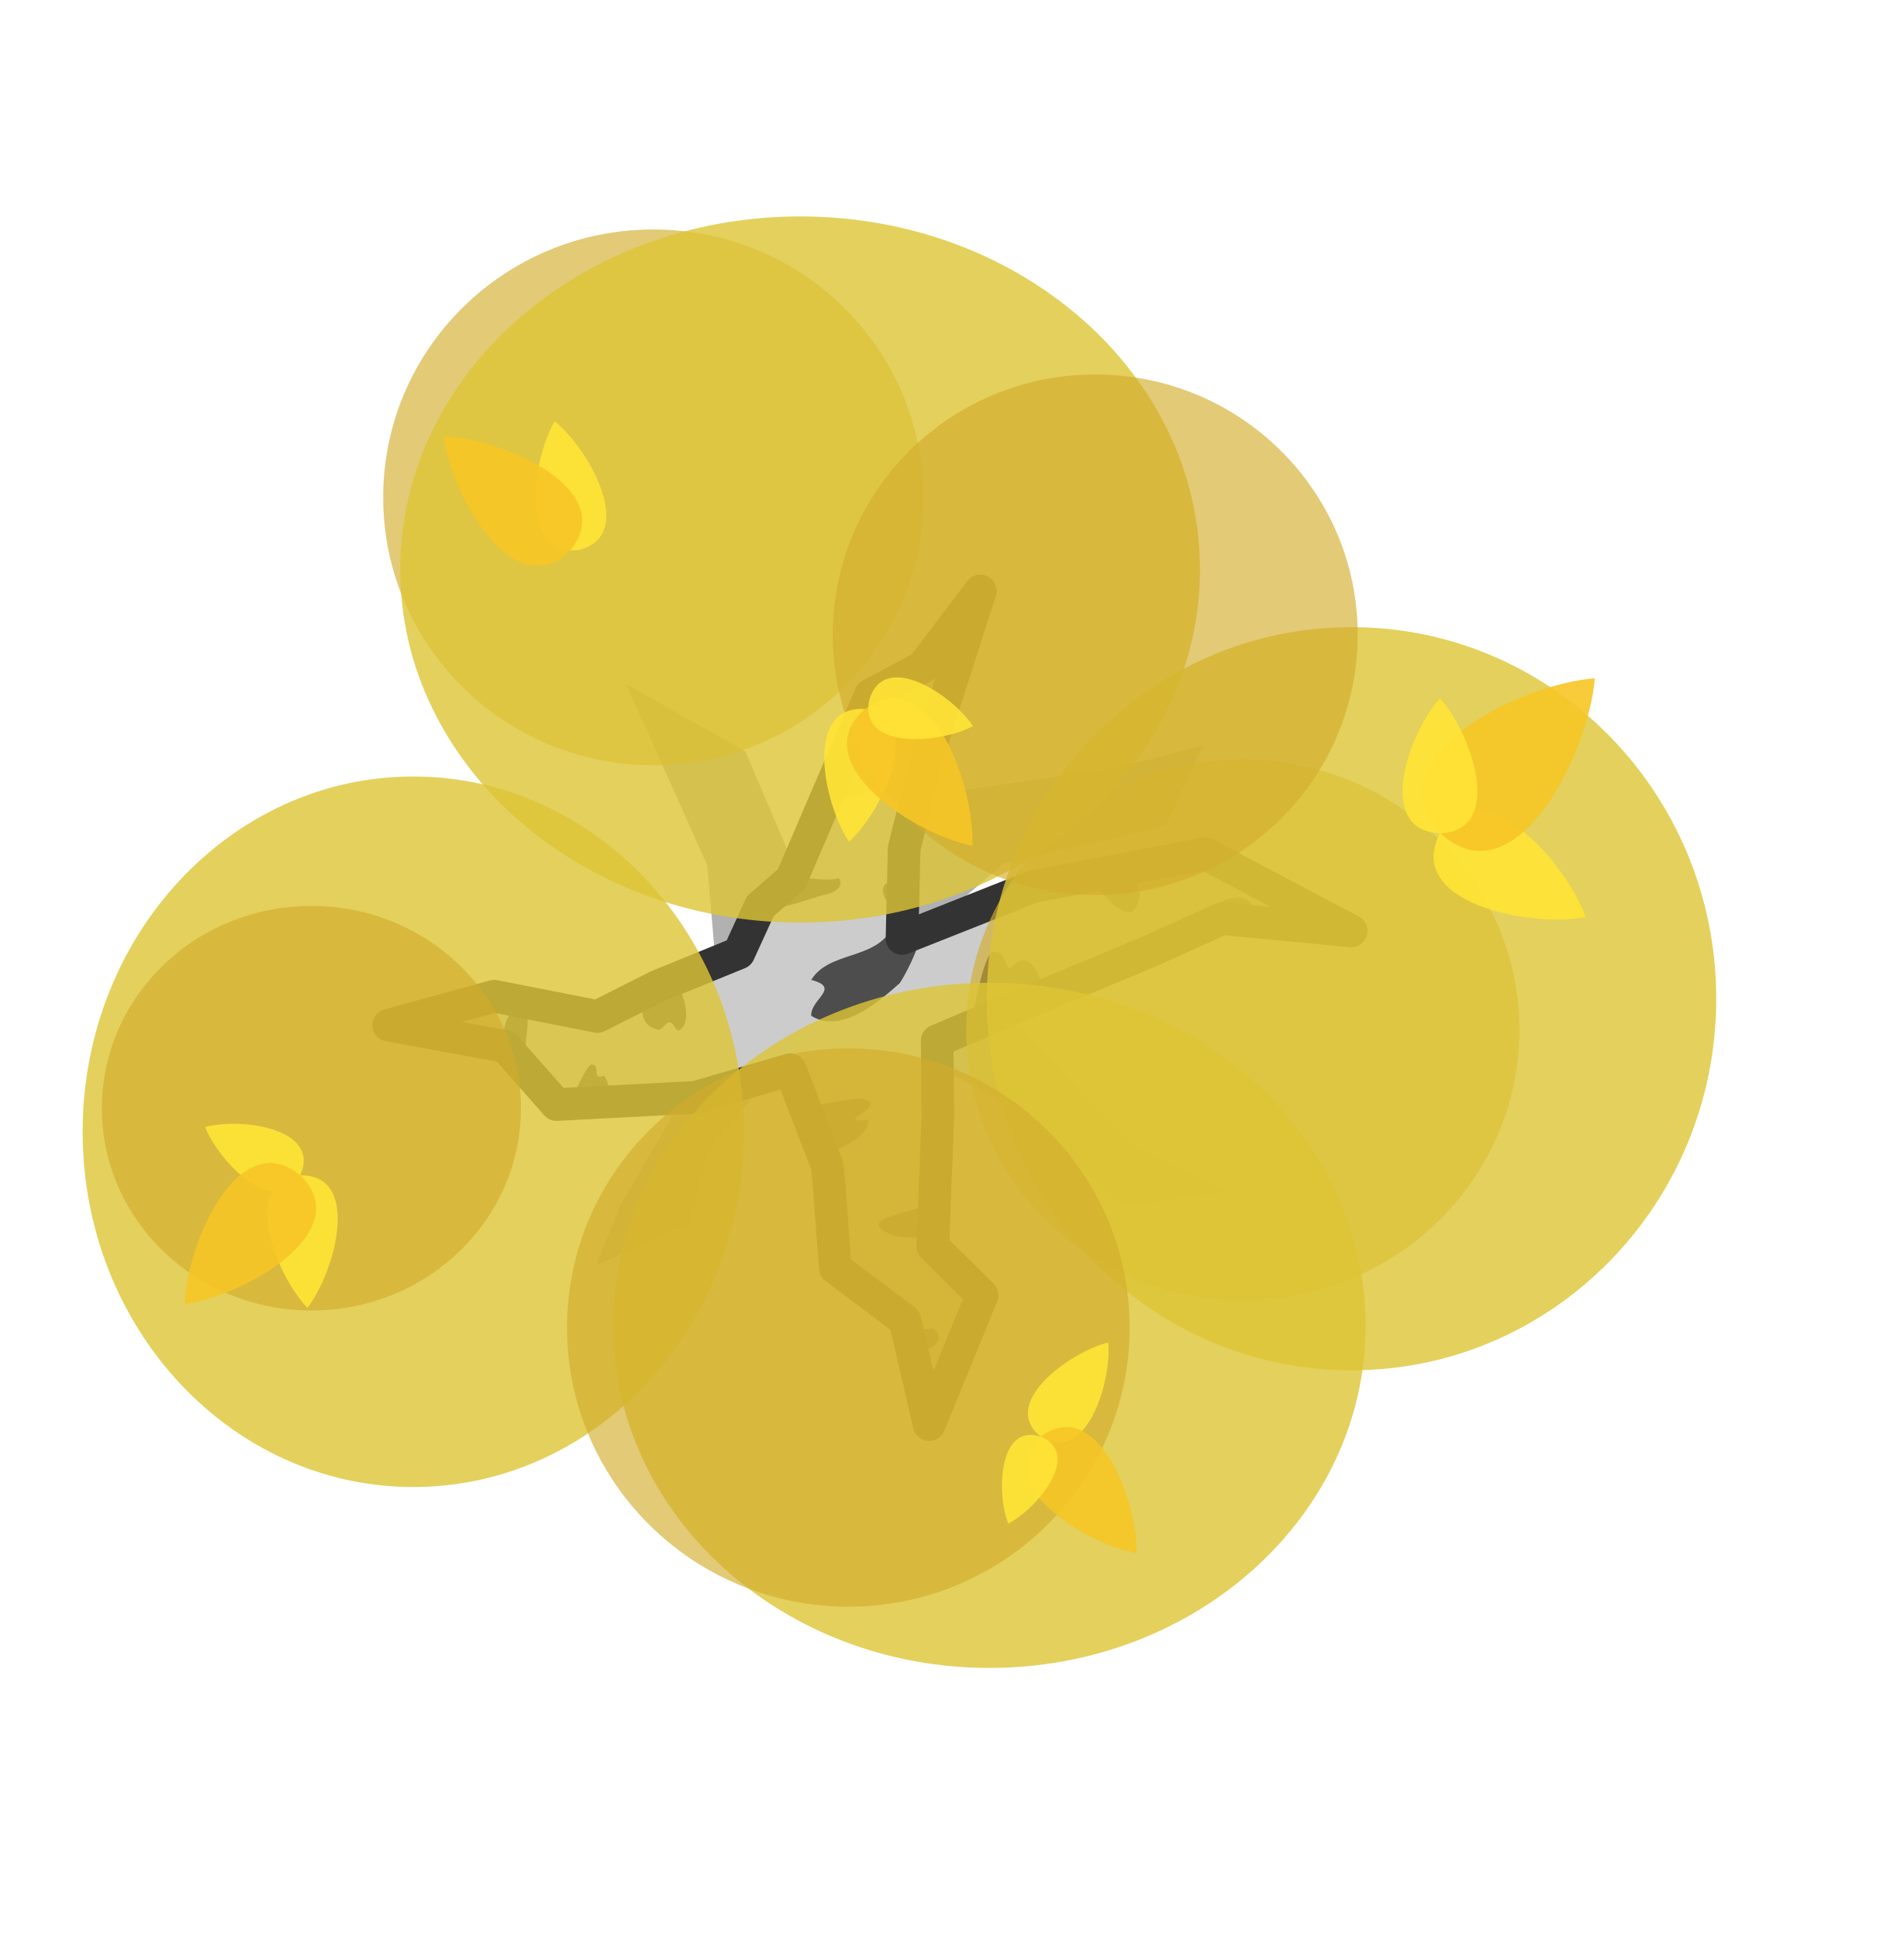
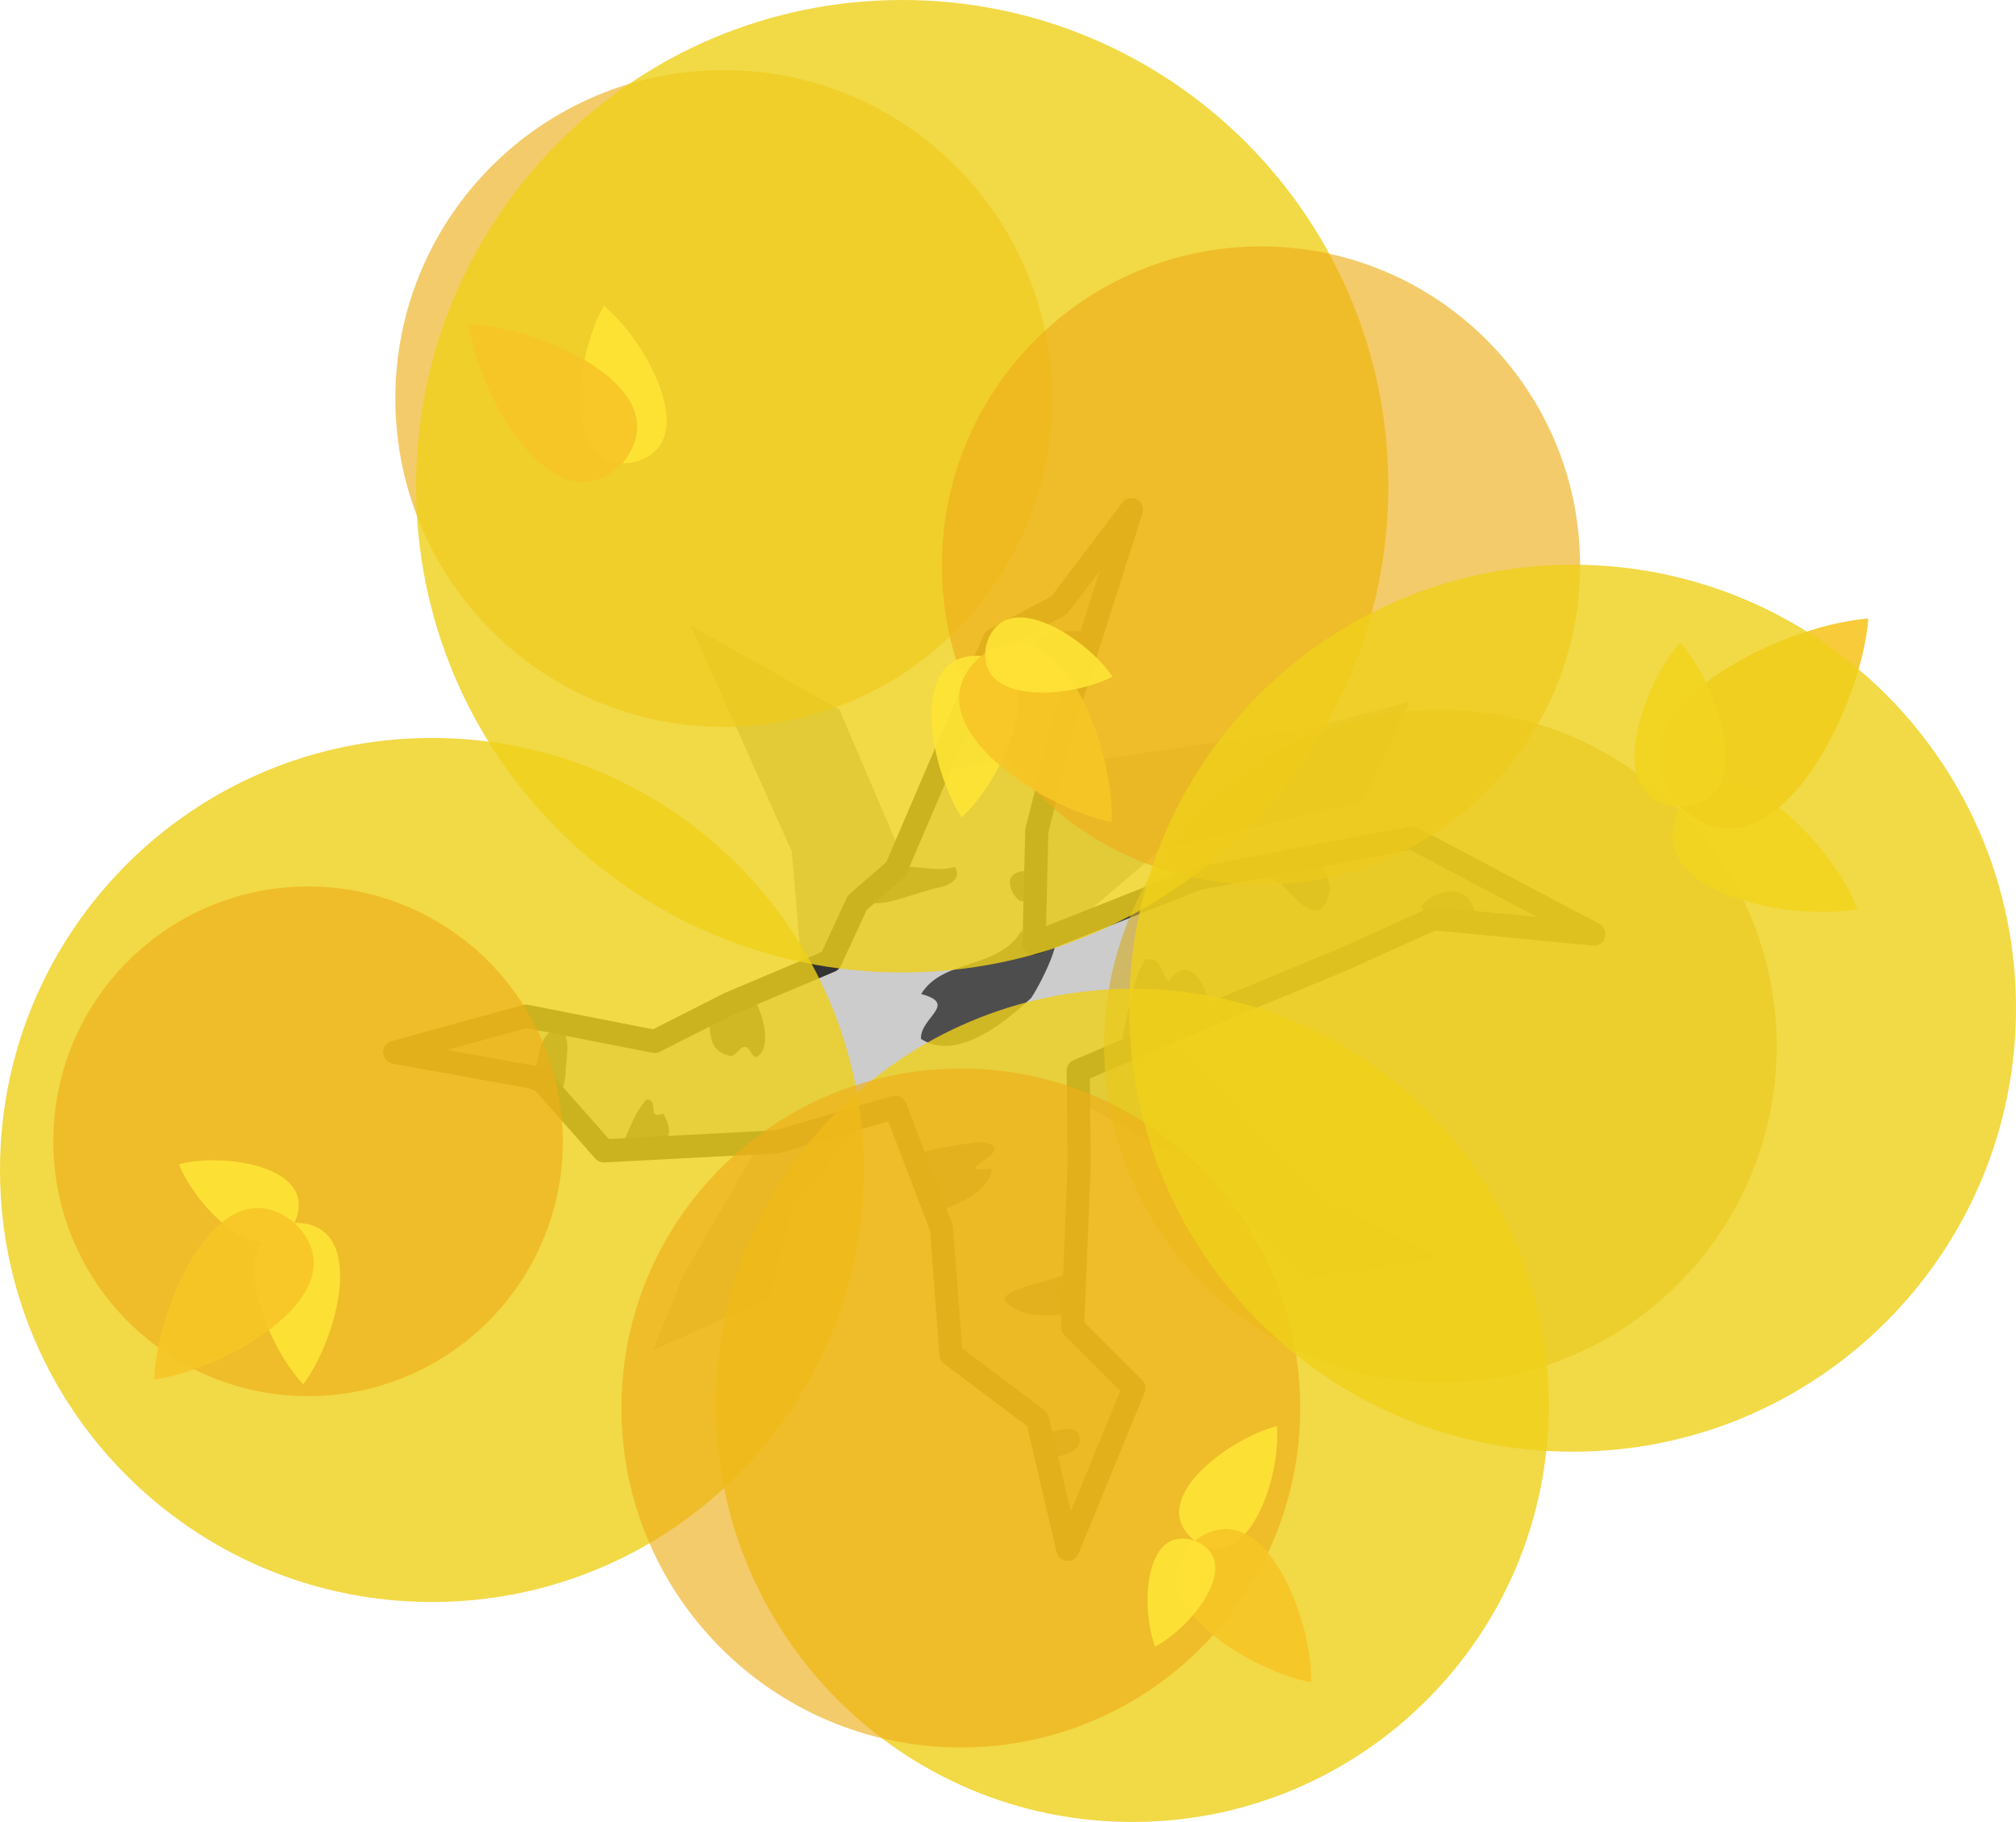
- <svg xmlns="http://www.w3.org/2000/svg" version="1.1" id="svg706" x="0px" y="0px" viewBox="0 0 525 534.6" style="enable-background:new 0 0 525 534.6;" xml:space="preserve">
-   <style type="text/css">
+ <svg xmlns="http://www.w3.org/2000/svg" version="1.1" id="svg706" x="0px" y="0px" viewBox="0 0 457.4 413.3" xml:space="preserve" width="457.4" height="413.3">
+   <defs id="defs51" />
+   <style type="text/css" id="style2">
	.st0{opacity:0.9;fill:#A9A9A9;enable-background:new    ;}
	.st1{fill:#CCCCCC;}
	.st2{fill:#4D4D4D;}
	.st3{fill:none;stroke:#333333;stroke-width:9;stroke-linejoin:round;stroke-miterlimit:60.472;}
- 	.st4{opacity:0.8;fill:#D2AD2C;fill-opacity:0.804;enable-background:new    ;}
- 	.st5{opacity:0.95;fill:#DEC535;fill-opacity:0.846;enable-background:new    ;}
- 	.st6{fill:#FFE436;fill-opacity:0.898;}
- 	.st7{fill:#F6C626;fill-opacity:0.903;}
+ 	.st4{opacity:0.8;fill:#EDAE1A;fill-opacity:0.804;enable-background:new    ;}
+ 	.st5{opacity:0.8;fill:#D2AD2C;fill-opacity:0.804;enable-background:new    ;}
+ 	.st6{opacity:0.95;fill:#F0D01A;fill-opacity:0.846;enable-background:new    ;}
+ 	.st7{fill:#FFE436;fill-opacity:0.898;}
+ 	.st8{fill:#F6C626;fill-opacity:0.903;}
</style>
-   <path id="path2" class="st0" d="M171.1,332.6l32.1-55.6l-5.6-8.8l-2.5-29.5  l-22.4-50l32.9,18.6l14.6,34.2l9.1,13.7l31.7-36.5l48-7.1l22.9-6l-10.4,22.2l-44.6,10.4l-35.3,30.3l39.8,14.6l30.8,32.9l26.3,12.7  l-29,4.3l-25-24.6l-24.4-13.5l-44.8-1.5l-19.9,23.8l-5.2,20.3l-25.8,11.6L171.1,332.6z" />
-   <path id="path4" class="st1" d="M203.8,262.9l5.9-12.9l8.6-7.5l21.8-50.8l14.4-7.7l15.9-21l-14.6,45.6l-6.4,25.4l-0.6,24.9  l36.1-14.3l47.5-9.1l40.3,21.3l-35.6-3.4l-19.9,9l-28.6,11.9l-30.1,12.8l0.2,20.8l-1.4,35.9l13.6,13.5l-14.6,35.7l-6.7-28.8  l-19.2-14.4l-2.1-27.9l-10.3-26.8l-26.2,7.6l-38.3,2l-14.1-16l-32.2-5.9l29.1-8l28.5,5.6l16.7-8.4L203.8,262.9z" />
-   <g id="g18" transform="translate(112.9707,-119.0938)">
-     <path id="path18857" class="st1" d="M234.6-71.7" />
-     <path id="path18859" class="st1" d="M234.6-71.7" />
-     <path id="path18861" class="st1" d="M234.6-71.7" />
-     <path id="path18863" class="st1" d="M234.6-71.7" />
-     <path id="path17" class="st2" d="M143.8,485.6c-4.2,0.3-6.5,1.1-3.7,3.9c-7.6,3.4,6.7,3.3,5.8-1.9   C145.9,486.6,144.9,485.6,143.8,485.6z" />
-     <path id="path16" class="st2" d="M144.5,450.3c-3.4,3.5-23.1,4.6-11.5,9.4c3,1.2,14.2,1.6,11.8-2.4   C144.6,455.1,144.5,452.1,144.5,450.3z" />
-     <path id="path15" class="st2" d="M124.2,422.1c-3.9,0.3-15.8,2.3-15.2,3.4c0.4,3.8,6.3,11.2,2,12.5c5.4-0.3,15.8-5,15.6-10.1   C115.5,429.4,134,423.6,124.2,422.1L124.2,422.1z" />
-     <path id="path14" class="st2" d="M50.1,412.7c-2.9,2.5-5.6,11.7-7,12.6c6.5,0.4,15.2-1.8,10.6-9.5   C49.9,417.3,53.1,412.9,50.1,412.7z" />
-     <path id="path13" class="st2" d="M30.2,397.1c-4.9,1.2-3.9,9.1-6.1,13.3c4.4,1.2,7.3,4.5,8-3.7C32.1,404.1,34,397.9,30.2,397.1z" />
-     <path id="path11" class="st2" d="M73.2,389.9c0.5,3.6-13.5,2.4-9.2,5.8c0.1,5.5,1.7,6.7,4.5,7.4c1.2,0.3,2-2.1,3.3-2   c1.1,0.1,1.6,2.7,2.6,2.2C78.4,401.1,75.1,391.3,73.2,389.9L73.2,389.9z" />
-     <path id="path10" class="st2" d="M160.4,381.8c-2.9,3.9-4.8,17.3-5.3,18.6c6.8,0.8,15.5-4.6,19.2-5.4c2.3,2-1.7-17.8-8.7-8.6   C163.8,384.8,164.3,380.9,160.4,381.8z" />
-     <path id="path9" class="st2" d="M133.1,375.2c-4.8,8.8-17.4,6.2-22.3,14.2c8.4,2.2-0.3,5.3,0,9.9c8,5.1,18.4-3.6,24.4-9   c2.4-3.5,9.7-18.4,2-12.3C134.1,378.6,133.6,377.6,133.1,375.2L133.1,375.2z" />
-     <path id="path8" class="st2" d="M228,366.8c-4.2-0.1-10.5,5.1-2.1,4.7c4.4,1.4,11,5.3,6.5-2.6C231.5,367.2,229.7,366.6,228,366.8z" />
-     <path id="path7" class="st2" d="M198.2,359c1.2,5.6-19.8,0.1-8.1,5.5c3.5,3.5,9.4,11.2,11.3,1.8C201.2,364,200.1,360.2,198.2,359   L198.2,359z" />
-     <path id="path6" class="st2" d="M134.4,362.1c-8.4,0-0.3,10.4-0.5,5.4C134,365.8,135,363.6,134.4,362.1z" />
-     <path id="path5" class="st2" d="M118.4,361.3c-6.1,2-16.4-3.9-16.9,5c-6.4,6.9,10.3,0,13.1-0.4C116.7,365.5,120.1,364,118.4,361.3   L118.4,361.3z" />
-     <path id="path3" class="st2" d="M123.7,330.8c-7.6-1.2-12.5,11.8-1.8,7.9C128.8,338.5,134.6,331.2,123.7,330.8z" />
-     <path id="path18369" class="st2" d="M146.6,309.2c-5.6-1-12.3,1.8-11,5.1c-6.2,4.1,10.9,5.6,10-1   C145.4,312.6,148.9,308.6,146.6,309.2z" />
+   <path d="m 155.013,289.334 32.87,-56.961 -5.676,-9.012 -2.572,-30.249 -22.935,-51.213 33.767,19.067 14.98,35.085 9.332,14.003 32.467,-37.451 49.152,-7.248 23.457,-6.164 -10.655,22.708 -45.653,10.655 -36.179,30.999 40.82,15.02 31.529,33.764 26.973,13.039 -29.691,4.403 -25.643,-25.153 -25.068,-13.849 -45.86,-1.552 -20.411,24.391 -5.385,20.831 -26.482,11.825 z" fill="#5b3e24" id="path2-6" style="opacity:0.9;fill:#a9a9a9;fill-opacity:1;stroke-width:1" />
+   <g id="g7546" transform="translate(528.237,-49.31701)">
+     <path d="m -339.831,267.284 6.095,-13.185 8.757,-7.619 22.299,-52.021 14.785,-7.877 16.374,-21.66 -14.919,46.775 -6.566,26.063 -0.615,25.55 37.015,-14.66 48.713,-9.28 41.285,21.826 -36.454,-3.489 -20.356,9.212 -29.312,12.139 -30.867,13.159 0.204,21.303 -1.481,36.831 13.904,13.853 -14.999,36.557 -6.896,-29.469 -19.611,-14.737 -2.148,-28.597 -10.497,-27.483 -26.838,7.852 -39.262,2.057 -14.498,-16.408 -32.957,-5.967 29.782,-8.172 29.192,5.716 17.101,-8.658 z" fill="#6d4a2c" stroke="#1b1917" stroke-width="8.958" stroke-miterlimit="16" stroke-linejoin="round" id="path4-6" style="fill:#cccccc;fill-opacity:1;stroke:none;stroke-width:6.028;stroke-miterlimit:16;stroke-dasharray:none;stroke-opacity:1" />
+     <path style="fill:#4d4d4d;fill-opacity:1;stroke-width:0.014" d="m -285.495,373.469 c -4.359,0.273 -6.68,1.107 -3.732,3.953 -7.776,3.469 6.886,3.419 5.953,-1.91 -0.092,-1.121 -1.093,-2.039 -2.22,-2.042 z" id="path17-2" />
+     <path style="fill:#4d4d4d;fill-opacity:1;stroke-width:0.014" d="m -284.746,337.193 c -3.511,3.535 -23.72,4.732 -11.776,9.663 3.067,1.284 14.6,1.585 12.106,-2.419 -0.271,-2.336 -0.347,-5.311 -0.33,-7.244 z" id="path16-0" />
+     <path style="fill:#4d4d4d;fill-opacity:1;stroke-width:0.014" d="m -305.602,308.371 c -3.967,0.322 -16.203,2.331 -15.622,3.511 0.429,3.885 6.493,11.499 2.079,12.769 5.587,-0.269 16.136,-5.106 15.912,-10.314 -11.314,1.518 7.709,-4.51 -2.369,-5.966 z" id="path15-0" />
+     <path style="fill:#4d4d4d;fill-opacity:1;stroke-width:0.014" d="m -381.47,298.702 c -3.048,2.601 -5.747,11.993 -7.154,12.937 6.695,0.426 15.578,-1.821 10.834,-9.709 -3.892,1.489 -0.71,-3.03 -3.68,-3.229 z" id="path14-2" />
+     <path style="fill:#4d4d4d;fill-opacity:1;stroke-width:0.014" d="m -401.858,282.693 c -5.031,1.178 -3.935,9.287 -6.248,13.641 4.523,1.243 7.455,4.608 8.221,-3.73 -0.122,-2.706 1.818,-9.087 -1.973,-9.911 z" id="path13-3" />
+     <path style="fill:#4d4d4d;fill-opacity:1;stroke-width:0.014" d="m -357.825,275.36 c 0.558,3.686 -13.848,2.434 -9.413,5.873 0.044,5.645 1.751,6.887 4.631,7.596 1.287,0.317 2.087,-2.148 3.408,-2.046 1.155,0.089 1.644,2.764 2.669,2.224 4.042,-2.131 0.696,-12.229 -1.295,-13.647 z" id="path11-7" />
+     <path style="fill:#4d4d4d;fill-opacity:1;stroke-width:0.014" d="m -268.422,267.017 c -2.993,3.947 -4.937,17.732 -5.423,19.112 6.941,0.867 15.859,-4.656 19.658,-5.46 2.35,2.022 -1.735,-18.255 -8.941,-8.793 -1.85,-1.753 -1.372,-5.712 -5.294,-4.859 z" id="path10-9" />
+     <path style="fill:#4d4d4d;fill-opacity:1;stroke-width:0.014" d="m -296.4,260.254 c -4.891,9.038 -17.851,6.347 -22.845,14.548 8.567,2.265 -0.35,5.398 -0.03,10.194 8.169,5.202 18.9,-3.669 24.967,-9.261 2.446,-3.525 9.975,-18.789 2.077,-12.582 -3.183,0.576 -3.676,-0.39 -4.169,-2.899 z" id="path9-4" />
+     <path style="fill:#4d4d4d;fill-opacity:1;stroke-width:0.014" d="m -199.251,251.586 c -4.324,-0.109 -10.695,5.252 -2.135,4.804 4.48,1.379 11.264,5.429 6.677,-2.684 -0.94,-1.609 -2.75,-2.289 -4.542,-2.119 z" id="path8-7" />
+     <path style="fill:#4d4d4d;fill-opacity:1;stroke-width:0.014" d="m -229.798,243.721 c 1.217,5.695 -20.305,0.101 -8.31,5.605 3.65,3.596 9.657,11.544 11.603,1.873 -0.133,-2.395 -1.308,-6.336 -3.293,-7.478 z" id="path7-9" />
+     <path style="fill:#4d4d4d;fill-opacity:1;stroke-width:0.014" d="m -295.189,246.89 c -8.656,-0.008 -0.248,10.652 -0.438,5.484 0.032,-1.728 1.107,-3.952 0.438,-5.484 z" id="path6-7" />
+     <path style="fill:#4d4d4d;fill-opacity:1;stroke-width:0.014" d="m -311.596,245.981 c -6.247,2.07 -16.839,-3.972 -17.355,5.114 -6.584,7.064 10.503,-0.001 13.426,-0.385 2.244,-0.374 5.747,-1.886 3.929,-4.729 z" id="path5-1" />
+     <path style="fill:#4d4d4d;fill-opacity:1;stroke-width:0.014" d="m -306.09,214.773 c -7.776,-1.251 -12.861,12.105 -1.842,8.115 7.108,-0.195 13.071,-7.68 1.842,-8.115 z" id="path3-1" />
+     <path style="fill:#4d4d4d;fill-opacity:1;stroke-width:0.014" d="m -282.661,192.613 c -5.718,-0.986 -12.62,1.823 -11.311,5.236 -6.337,4.146 11.186,5.771 10.269,-0.991 -0.153,-0.782 3.491,-4.783 1.042,-4.244 z" id="path18369-4" />
  </g>
-   <path id="path18" class="st3" d="M203.8,262.9l5.9-12.9l8.6-7.5l21.8-50.8l14.4-7.7l15.9-21l-14.6,45.6l-6.4,25.4l-0.6,24.9  l36.1-14.3l47.5-9.1l40.3,21.3l-35.6-3.4l-19.9,9l-28.6,11.9l-30.1,12.8l0.2,20.8l-1.4,35.9l13.6,13.5l-14.6,35.7l-6.7-28.8  l-19.2-14.4l-2.1-27.9l-10.3-26.8l-26.2,7.6l-38.3,2l-14.1-16l-32.2-5.9l29.1-8l28.5,5.6l16.7-8.4L203.8,262.9z" />
-   <ellipse id="path19979-2-4-3" class="st4" cx="180.2" cy="137.2" rx="74.5" ry="73.9" />
-   <ellipse id="path19979-2-4-3-9" class="st4" cx="342.8" cy="284.1" rx="76.3" ry="74.6" />
-   <ellipse id="path19979" class="st5" cx="372.8" cy="275.5" rx="100.6" ry="102.5" />
-   <ellipse id="path19979-5" class="st5" cx="220.7" cy="157.1" rx="110.3" ry="97.4" />
-   <ellipse id="path19979-4" class="st5" cx="114" cy="312.2" rx="91.2" ry="98" />
-   <ellipse id="path19979-2" class="st5" cx="272.9" cy="365.6" rx="103.8" ry="94.5" />
-   <ellipse id="path19979-2-4" class="st4" cx="234" cy="366.2" rx="77.6" ry="77" />
-   <ellipse id="path19979-2-4-1" class="st4" cx="302.1" cy="175.1" rx="72.4" ry="71.8" />
-   <ellipse id="path19979-2-4-9" class="st4" cx="85.9" cy="305.7" rx="57.8" ry="55.8" />
-   <path id="path46" class="st6" d="M437.4,253c-5.4-15.2-28.7-41.3-40.2-23.2C387.3,248.9,421.6,256,437.4,253L437.4,253L437.4,253  L437.4,253z" />
-   <path id="path48" class="st7" d="M439.9,187.1L439.9,187.1c-20.9,1.6-61.7,22-42.7,42.7C417.9,248.8,438.3,208,439.9,187.1  L439.9,187.1L439.9,187.1L439.9,187.1L439.9,187.1z" />
-   <path id="path50" class="st6" d="M397.2,192.6L397.2,192.6c-8.8,9.8-18,36.5,0,37.3C415.2,229.1,406,202.4,397.2,192.6L397.2,192.6  C397.2,192.5,397.2,192.6,397.2,192.6C397.2,192.5,397.2,192.6,397.2,192.6L397.2,192.6z" />
-   <path id="path28" class="st6" d="M305.7,370.3c1,11-6.2,34-18.6,26C275.5,387.2,295,373,305.7,370.3L305.7,370.3L305.7,370.3  L305.7,370.3z" />
-   <path id="path30" class="st7" d="M313.5,428.4L313.5,428.4c-14.2-2.5-40.8-19.2-26.4-32.1C302.6,384.7,313.8,414,313.5,428.4  L313.5,428.4L313.5,428.4L313.5,428.4L313.5,428.4z" />
-   <path id="path32" class="st6" d="M278.1,420.3L278.1,420.3c-3.3-8.4-2.7-27.8,9-24C298.5,401.1,286.2,416.1,278.1,420.3L278.1,420.3  L278.1,420.3z" />
-   <path id="path24" class="st6" d="M153,116.2c-6.3,10.8-9.9,37.8,6.6,35.5C175.8,147.9,162.7,124,153,116.2L153,116.2L153,116.2  L153,116.2z" />
-   <path id="path26" class="st7" d="M122.4,120.4L122.4,120.4c2,16.2,19.5,47,34.8,31.5C171.1,135.1,138.6,120.8,122.4,120.4  L122.4,120.4L122.4,120.4L122.4,120.4L122.4,120.4z" />
-   <path id="path40" class="st6" d="M84.8,360.8c-8.8-9.2-18.8-34.9-2-36.6C99.8,324,92.5,350.7,84.8,360.8L84.8,360.8L84.8,360.8  L84.8,360.8z" />
-   <path id="path42" class="st6" d="M56.6,310.9L56.6,310.9c10-2.7,32.1,0.4,26.2,13.3C75.9,336.5,60.4,320.6,56.6,310.9L56.6,310.9  L56.6,310.9z" />
-   <path id="path44" class="st7" d="M51,359.7L51,359.7c0.4-16.5,14.8-49.5,31.8-35.5C98.7,339.7,67.4,357.5,51,359.7L51,359.7  L51,359.7L51,359.7L51,359.7z" />
-   <path id="path34" class="st6" d="M234.2,232.2L234.2,232.2c9.4-8.6,21.2-33.8,4.4-36.6C221.6,194.4,227.1,221.6,234.2,232.2  L234.2,232.2L234.2,232.2z" />
-   <path id="path36" class="st7" d="M268.2,233.3L268.2,233.3c0.7-16.6-11.5-50.7-29.6-37.7C221.7,210.2,251.9,230.1,268.2,233.3  L268.2,233.3L268.2,233.3L268.2,233.3L268.2,233.3z" />
-   <path id="path38" class="st6" d="M268.4,200.3L268.4,200.3c-5.8-8.7-24.5-21-28.6-7.3C236.8,207,259.1,205.2,268.4,200.3  L268.4,200.3L268.4,200.3z" />
+   <path d="m 188.406,217.967 6.095,-13.185 8.757,-7.619 22.299,-52.021 14.785,-7.877 16.374,-21.66 -14.919,46.775 -6.566,26.063 -0.615,25.55 37.015,-14.66 48.713,-9.28 41.285,21.826 -36.454,-3.489 -20.356,9.212 -29.312,12.139 -30.867,13.159 0.204,21.303 -1.481,36.831 13.904,13.853 -14.999,36.557 -6.896,-29.469 -19.611,-14.737 -2.148,-28.597 -10.497,-27.483 -26.838,7.852 -39.262,2.057 -14.498,-16.408 -32.957,-5.967 29.782,-8.172 29.192,5.716 17.101,-8.658 z" fill="#6d4a2c" stroke="#1b1917" stroke-width="8.958" stroke-miterlimit="16" stroke-linejoin="round" id="path18-4" style="fill:none;fill-opacity:1;stroke:#333333;stroke-width:5.25;stroke-miterlimit:16;stroke-dasharray:none;stroke-opacity:1" />
+   <circle id="path19979-2-4-3" class="st4" cx="164.2" cy="90.4" r="74.5" />
+   <circle id="path19979-2-4-3-9" class="st5" cx="326.8" cy="237.3" r="76.3" />
+   <circle id="path19979-5" class="st6" cx="204.7" cy="110.3" r="110.3" />
+   <circle id="path19979-4" class="st6" cx="98" cy="265.4" r="98" />
+   <circle id="path19979-2" class="st6" cx="256.9" cy="318.8" r="94.5" />
+   <circle id="path19979-2-4" class="st4" cx="218" cy="319.4" r="77" />
+   <circle id="path19979-2-4-1" class="st4" cx="286.1" cy="128.3" r="72.4" />
+   <circle id="path19979-2-4-9" class="st4" cy="258.9" cx="69.9" r="57.8" />
+   <path id="path46" class="st7" d="m 421.4,206.2 c -4.8,-13.5 -29.3,-40.3 -40.2,-23.2 -9.9,19.1 24.4,26.2 40.2,23.2 v 0 z" />
+   <path id="path48" class="st8" d="m 423.9,140.3 v 0 c -20.9,1.6 -61.7,22 -42.7,42.7 20.7,19 41.1,-21.8 42.7,-42.7 v 0 0 z" />
+   <path id="path50" class="st7" d="m 381.2,145.8 v 0 c -8.8,9.8 -18,36.5 0,37.3 18,-0.8 8.8,-27.5 0,-37.3 v 0 c 0,-0.1 0,0 0,0 0,-0.1 0,0 0,0 z" />
+   <path id="path28" class="st7" d="m 289.7,323.5 c 1,11 -6.2,34 -18.6,26 -11.6,-9.1 7.9,-23.3 18.6,-26 v 0 z" />
+   <path id="path30" class="st8" d="m 297.5,381.6 v 0 c -14.2,-2.5 -40.8,-19.2 -26.4,-32.1 15.5,-11.6 26.7,17.7 26.4,32.1 v 0 0 z" />
+   <path id="path32" class="st7" d="m 262.1,373.5 v 0 c -3.3,-8.4 -2.7,-27.8 9,-24 11.4,4.8 -0.9,19.8 -9,24 z" />
+   <path id="path24" class="st7" d="m 137,69.4 c -6.3,10.8 -9.9,37.8 6.6,35.5 16.2,-3.8 3.1,-27.7 -6.6,-35.5 v 0 z" />
+   <path id="path26" class="st8" d="m 106.4,73.6 v 0 c 2,16.2 19.5,47 34.8,31.5 13.9,-16.8 -18.6,-31.1 -34.8,-31.5 v 0 0 z" />
+   <path id="path40" class="st7" d="m 68.8,314 c -8.8,-9.2 -18.8,-34.9 -2,-36.6 17,-0.2 9.7,26.5 2,36.6 v 0 z" />
+   <path id="path42" class="st7" d="m 40.6,264.1 v 0 c 10,-2.7 32.1,0.4 26.2,13.3 -6.9,12.3 -22.4,-3.6 -26.2,-13.3 z" />
+   <path id="path44" class="st8" d="m 35,312.9 v 0 c 0.4,-16.5 14.8,-49.5 31.8,-35.5 15.9,15.5 -15.4,33.3 -31.8,35.5 v 0 0 z" />
+   <path id="path34" class="st7" d="m 218.2,185.4 v 0 c 9.4,-8.6 21.2,-33.8 4.4,-36.6 -17,-1.2 -11.5,26 -4.4,36.6 z" />
+   <path id="path36" class="st8" d="m 252.2,186.5 v 0 c 0.7,-16.6 -11.5,-50.7 -29.6,-37.7 -16.9,14.6 13.3,34.5 29.6,37.7 v 0 0 z" />
+   <path id="path38" class="st7" d="m 252.4,153.5 v 0 c -5.8,-8.7 -24.5,-21 -28.6,-7.3 -3,14 19.3,12.2 28.6,7.3 z" />
+   <circle id="path19979" class="st6" cx="356.8" cy="228.7" r="100.6" />
+   <path style="fill:#4d4d4d;fill-opacity:1;stroke-width:0.082" d="" id="path18857-6" />
+   <path style="fill:#4d4d4d;fill-opacity:1;stroke-width:0.082" d="" id="path18859-2" />
+   <path style="fill:#4d4d4d;fill-opacity:1;stroke-width:0.082" d="" id="path18861-7" />
+   <path style="fill:#4d4d4d;fill-opacity:1;stroke-width:0.082" d="" id="path18863-5" />
</svg>
